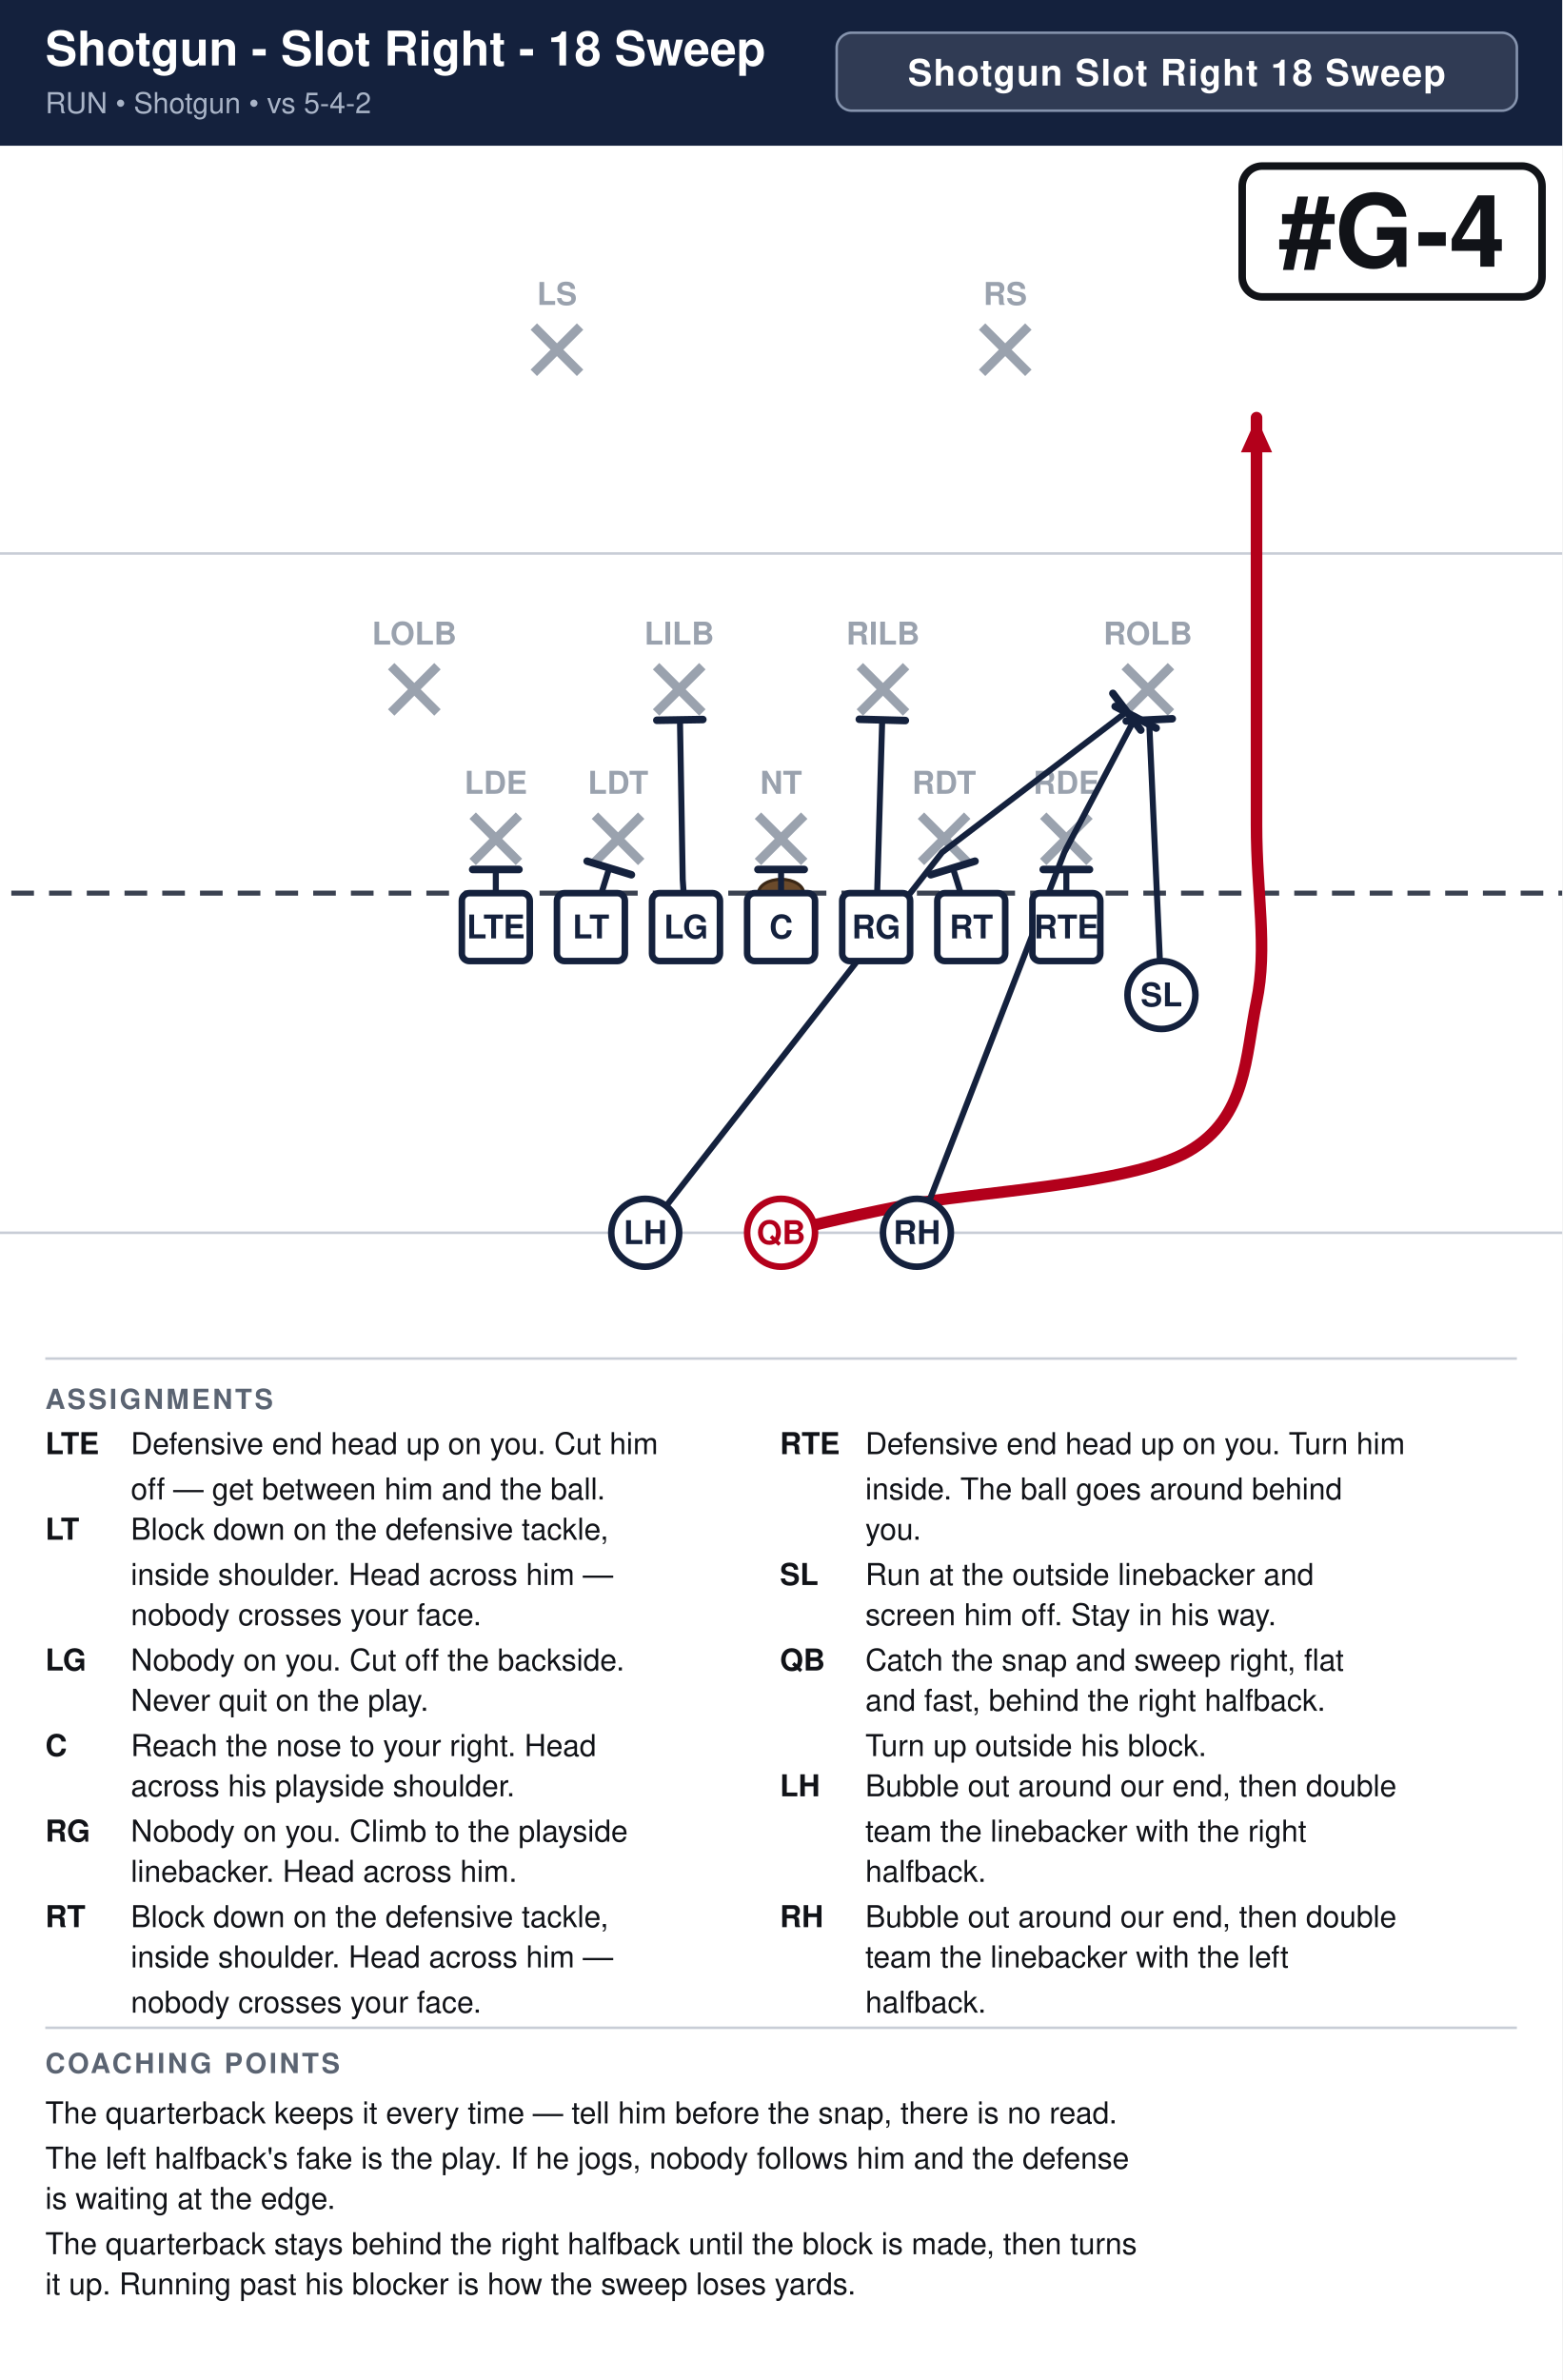
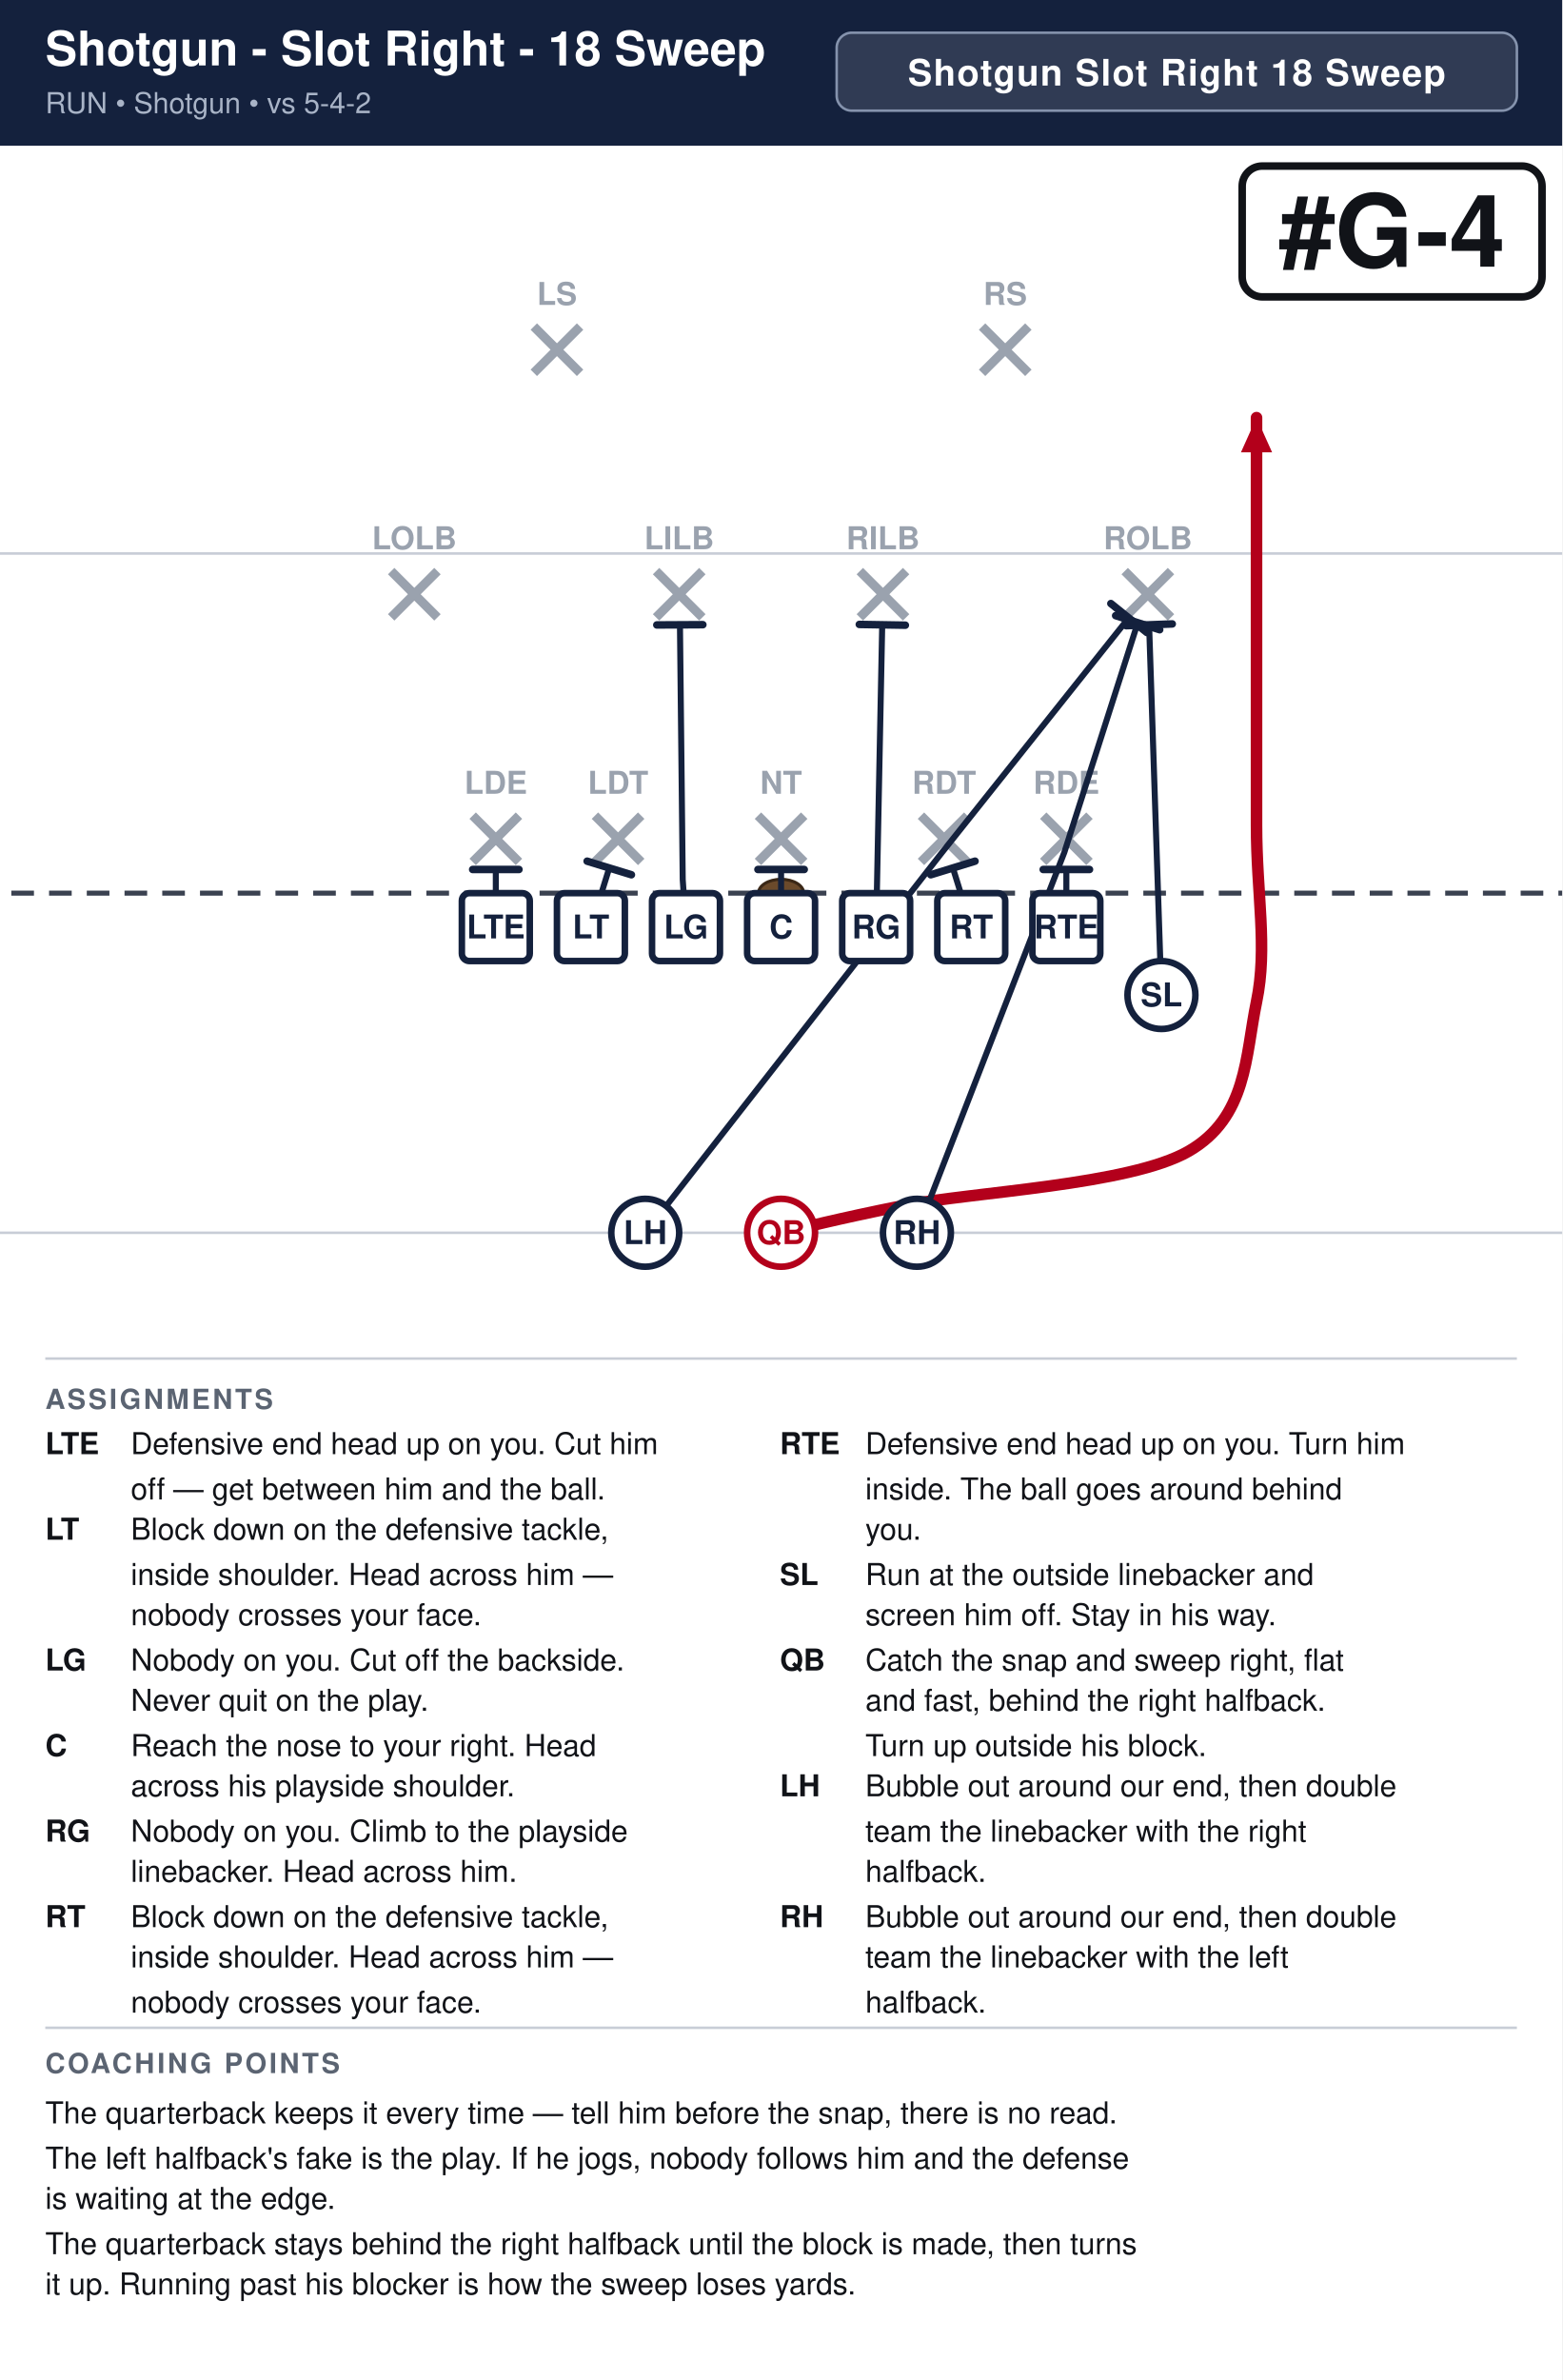
<svg xmlns="http://www.w3.org/2000/svg" width="621" height="946" viewBox="0 0 621 946" font-family="Segoe UI, Helvetica, Arial, sans-serif">
  <rect width="100%" height="100%" fill="#ffffff" />
  <rect x="0" y="0" width="621" height="58" fill="#14213d" />
  <text x="18" y="26" font-size="19.0" font-weight="700" fill="#ffffff">Shotgun - Slot Right - 18 Sweep</text>
  <text x="18" y="45" font-size="11.5" fill="#a9b4c7">RUN  •  Shotgun  •  vs 5-4-2</text>
  <rect x="332.6" y="13" width="270.4" height="31" rx="6" fill="#ffffff" fill-opacity="0.12" stroke="#8593ad" stroke-width="1" />
  <text x="467.8" y="34" text-anchor="middle" font-size="14.5" font-weight="700" fill="#ffffff" letter-spacing="0.5">Shotgun Slot Right 18 Sweep</text>
  <clipPath id="fieldclip">
    <rect x="0" y="58" width="621" height="472" />
  </clipPath>
  <g clip-path="url(#fieldclip)">
    <g transform="translate(-40.5,31.0)">
      <rect x="0" y="0" width="702" height="513" fill="#ffffff" />
      <line x1="0" y1="459.0" x2="702" y2="459.0" stroke="#c8cdd6" stroke-width="1" />
      <line x1="0" y1="189.0" x2="702" y2="189.0" stroke="#c8cdd6" stroke-width="1" />
      <line x1="0" y1="324.0" x2="702" y2="324.0" stroke="#3a4150" stroke-width="2" stroke-dasharray="9 6" />
      <ellipse cx="351.0" cy="324.0" rx="9" ry="5.5" fill="#6b4a2b" stroke="#3a2716" stroke-width="1.2" />
      <line x1="228.4" y1="293.2" x2="246.8" y2="311.6" stroke="#9aa2ae" stroke-width="3.6" />
      <line x1="246.8" y1="293.2" x2="228.4" y2="311.6" stroke="#9aa2ae" stroke-width="3.6" />
      <text x="237.6" y="284.5" text-anchor="middle" font-size="12.5" fill="#9aa2ae" font-weight="600">LDE</text>
      <line x1="277.0" y1="293.2" x2="295.4" y2="311.6" stroke="#9aa2ae" stroke-width="3.6" />
      <line x1="295.4" y1="293.2" x2="277.0" y2="311.6" stroke="#9aa2ae" stroke-width="3.6" />
      <text x="286.2" y="284.5" text-anchor="middle" font-size="12.5" fill="#9aa2ae" font-weight="600">LDT</text>
      <line x1="341.8" y1="293.2" x2="360.2" y2="311.6" stroke="#9aa2ae" stroke-width="3.6" />
      <line x1="360.2" y1="293.2" x2="341.8" y2="311.6" stroke="#9aa2ae" stroke-width="3.6" />
      <text x="351.0" y="284.5" text-anchor="middle" font-size="12.5" fill="#9aa2ae" font-weight="600">NT</text>
      <line x1="406.6" y1="293.2" x2="425.0" y2="311.6" stroke="#9aa2ae" stroke-width="3.6" />
      <line x1="425.0" y1="293.2" x2="406.6" y2="311.6" stroke="#9aa2ae" stroke-width="3.6" />
      <text x="415.8" y="284.5" text-anchor="middle" font-size="12.5" fill="#9aa2ae" font-weight="600">RDT</text>
      <line x1="455.2" y1="293.2" x2="473.6" y2="311.6" stroke="#9aa2ae" stroke-width="3.6" />
      <line x1="473.6" y1="293.2" x2="455.2" y2="311.6" stroke="#9aa2ae" stroke-width="3.6" />
      <text x="464.4" y="284.5" text-anchor="middle" font-size="12.5" fill="#9aa2ae" font-weight="600">RDE</text>
-       <line x1="196.0" y1="233.8" x2="214.4" y2="252.2" stroke="#9aa2ae" stroke-width="3.6" />
-       <line x1="214.4" y1="233.8" x2="196.0" y2="252.2" stroke="#9aa2ae" stroke-width="3.6" />
-       <text x="205.2" y="225.2" text-anchor="middle" font-size="12.5" fill="#9aa2ae" font-weight="600">LOLB</text>
-       <line x1="301.3" y1="233.8" x2="319.7" y2="252.2" stroke="#9aa2ae" stroke-width="3.6" />
-       <line x1="319.7" y1="233.8" x2="301.3" y2="252.2" stroke="#9aa2ae" stroke-width="3.6" />
-       <text x="310.5" y="225.2" text-anchor="middle" font-size="12.5" fill="#9aa2ae" font-weight="600">LILB</text>
-       <line x1="382.3" y1="233.8" x2="400.7" y2="252.2" stroke="#9aa2ae" stroke-width="3.6" />
-       <line x1="400.7" y1="233.8" x2="382.3" y2="252.2" stroke="#9aa2ae" stroke-width="3.6" />
-       <text x="391.5" y="225.2" text-anchor="middle" font-size="12.5" fill="#9aa2ae" font-weight="600">RILB</text>
-       <line x1="487.6" y1="233.8" x2="506.0" y2="252.2" stroke="#9aa2ae" stroke-width="3.6" />
-       <line x1="506.0" y1="233.8" x2="487.6" y2="252.2" stroke="#9aa2ae" stroke-width="3.6" />
-       <text x="496.8" y="225.2" text-anchor="middle" font-size="12.5" fill="#9aa2ae" font-weight="600">ROLB</text>
+       <line x1="196.0" y1="196.0" x2="214.4" y2="214.4" stroke="#9aa2ae" stroke-width="3.6" />
+       <line x1="214.4" y1="196.0" x2="196.0" y2="214.4" stroke="#9aa2ae" stroke-width="3.6" />
+       <text x="205.2" y="187.3" text-anchor="middle" font-size="12.5" fill="#9aa2ae" font-weight="600">LOLB</text>
+       <line x1="301.3" y1="196.0" x2="319.7" y2="214.4" stroke="#9aa2ae" stroke-width="3.6" />
+       <line x1="319.7" y1="196.0" x2="301.3" y2="214.4" stroke="#9aa2ae" stroke-width="3.6" />
+       <text x="310.5" y="187.3" text-anchor="middle" font-size="12.5" fill="#9aa2ae" font-weight="600">LILB</text>
+       <line x1="382.3" y1="196.0" x2="400.7" y2="214.4" stroke="#9aa2ae" stroke-width="3.6" />
+       <line x1="400.7" y1="196.0" x2="382.3" y2="214.4" stroke="#9aa2ae" stroke-width="3.6" />
+       <text x="391.5" y="187.3" text-anchor="middle" font-size="12.5" fill="#9aa2ae" font-weight="600">RILB</text>
+       <line x1="487.6" y1="196.0" x2="506.0" y2="214.4" stroke="#9aa2ae" stroke-width="3.6" />
+       <line x1="506.0" y1="196.0" x2="487.6" y2="214.4" stroke="#9aa2ae" stroke-width="3.6" />
+       <text x="496.8" y="187.3" text-anchor="middle" font-size="12.5" fill="#9aa2ae" font-weight="600">ROLB</text>
      <line x1="252.7" y1="98.8" x2="271.1" y2="117.2" stroke="#9aa2ae" stroke-width="3.6" />
      <line x1="271.1" y1="98.8" x2="252.7" y2="117.2" stroke="#9aa2ae" stroke-width="3.6" />
      <text x="261.9" y="90.2" text-anchor="middle" font-size="12.5" fill="#9aa2ae" font-weight="600">LS</text>
      <line x1="430.9" y1="98.8" x2="449.3" y2="117.2" stroke="#9aa2ae" stroke-width="3.6" />
      <line x1="449.3" y1="98.8" x2="430.9" y2="117.2" stroke="#9aa2ae" stroke-width="3.6" />
      <text x="440.1" y="90.2" text-anchor="middle" font-size="12.5" fill="#9aa2ae" font-weight="600">RS</text>
      <path d="M237.6,337.5 L237.6,314.6" fill="none" stroke="#14213d" stroke-width="2.4" stroke-linecap="round" stroke-linejoin="round" />
      <line x1="228.4" y1="314.6" x2="246.8" y2="314.6" stroke="#14213d" stroke-width="3.0" stroke-linecap="round" />
      <path d="M275.4,337.5 L282.7,314.0" fill="none" stroke="#14213d" stroke-width="2.4" stroke-linecap="round" stroke-linejoin="round" />
      <line x1="273.9" y1="311.3" x2="291.5" y2="316.7" stroke="#14213d" stroke-width="3.0" stroke-linecap="round" />
-       <path d="M313.2,337.5 L311.9,318.6 L310.8,255.1" fill="none" stroke="#14213d" stroke-width="2.4" stroke-linecap="round" stroke-linejoin="round" />
-       <line x1="301.6" y1="255.3" x2="319.9" y2="255.0" stroke="#14213d" stroke-width="3.0" stroke-linecap="round" />
+       <path d="M313.2,337.5 L311.9,318.6 L310.8,217.4" fill="none" stroke="#14213d" stroke-width="2.4" stroke-linecap="round" stroke-linejoin="round" />
+       <line x1="301.6" y1="217.4" x2="319.9" y2="217.3" stroke="#14213d" stroke-width="3.0" stroke-linecap="round" />
      <path d="M351.0,337.5 L351.0,314.6" fill="none" stroke="#14213d" stroke-width="2.4" stroke-linecap="round" stroke-linejoin="round" />
      <line x1="341.8" y1="314.6" x2="360.2" y2="314.6" stroke="#14213d" stroke-width="3.0" stroke-linecap="round" />
-       <path d="M388.8,337.5 L391.2,255.1" fill="none" stroke="#14213d" stroke-width="2.4" stroke-linecap="round" stroke-linejoin="round" />
-       <line x1="382.1" y1="254.9" x2="400.4" y2="255.4" stroke="#14213d" stroke-width="3.0" stroke-linecap="round" />
+       <path d="M388.8,337.5 L391.2,217.4" fill="none" stroke="#14213d" stroke-width="2.4" stroke-linecap="round" stroke-linejoin="round" />
+       <line x1="382.1" y1="217.2" x2="400.4" y2="217.5" stroke="#14213d" stroke-width="3.0" stroke-linecap="round" />
      <path d="M426.6,337.5 L419.3,314.0" fill="none" stroke="#14213d" stroke-width="2.4" stroke-linecap="round" stroke-linejoin="round" />
      <line x1="410.5" y1="316.7" x2="428.1" y2="311.3" stroke="#14213d" stroke-width="3.0" stroke-linecap="round" />
      <path d="M464.4,337.5 L464.4,314.6" fill="none" stroke="#14213d" stroke-width="2.4" stroke-linecap="round" stroke-linejoin="round" />
      <line x1="455.2" y1="314.6" x2="473.6" y2="314.6" stroke="#14213d" stroke-width="3.0" stroke-linecap="round" />
-       <path d="M502.2,364.5 L497.3,255.1" fill="none" stroke="#14213d" stroke-width="2.4" stroke-linecap="round" stroke-linejoin="round" />
-       <line x1="488.2" y1="255.6" x2="506.5" y2="254.7" stroke="#14213d" stroke-width="3.0" stroke-linecap="round" />
+       <path d="M502.2,364.5 L497.3,217.4" fill="none" stroke="#14213d" stroke-width="2.4" stroke-linecap="round" stroke-linejoin="round" />
+       <line x1="488.2" y1="217.7" x2="506.5" y2="217.0" stroke="#14213d" stroke-width="3.0" stroke-linecap="round" />
      <path d="M351.0,459.0 C359.1,457.2 372.6,453.6 399.6,448.2 C426.6,442.8 489.6,440.1 513.0,426.6 C536.4,413.1 535.5,388.8 540.0,367.2 C544.5,345.6 540.0,324.4 540.0,297.0 C540.0,269.6 540.0,229.5 540.0,202.5 C540.0,175.5 540.0,146.2 540.0,135.0" fill="none" stroke="#b3001b" stroke-width="4.6" stroke-linecap="round" stroke-linejoin="round" />
      <polygon points="540.0,135.0 546.2,148.8 533.8,148.8" fill="#b3001b" />
-       <path d="M297.0,459.0 L415.0,307.8 L488.4,251.9" fill="none" stroke="#14213d" stroke-width="2.4" stroke-linecap="round" stroke-linejoin="round" />
-       <line x1="482.9" y1="244.6" x2="494.0" y2="259.2" stroke="#14213d" stroke-width="3.0" stroke-linecap="round" />
-       <path d="M405.0,459.0 L463.6,307.8 L491.9,254.1" fill="none" stroke="#14213d" stroke-width="2.4" stroke-linecap="round" stroke-linejoin="round" />
-       <line x1="483.8" y1="249.8" x2="500.1" y2="258.4" stroke="#14213d" stroke-width="3.0" stroke-linecap="round" />
+       <path d="M297.0,459.0 L415.0,307.8 L489.2,214.6" fill="none" stroke="#14213d" stroke-width="2.4" stroke-linecap="round" stroke-linejoin="round" />
+       <line x1="482.1" y1="208.9" x2="496.4" y2="220.4" stroke="#14213d" stroke-width="3.0" stroke-linecap="round" />
+       <path d="M405.0,459.0 L463.6,307.8 L492.8,216.5" fill="none" stroke="#14213d" stroke-width="2.4" stroke-linecap="round" stroke-linejoin="round" />
+       <line x1="484.0" y1="213.7" x2="501.5" y2="219.3" stroke="#14213d" stroke-width="3.0" stroke-linecap="round" />
      <rect x="224.1" y="324.0" width="27.0" height="27.0" rx="3" fill="#ffffff" stroke="#14213d" stroke-width="2.6" />
      <text x="237.6" y="342.0" text-anchor="middle" font-size="13" font-weight="700" fill="#14213d">LTE</text>
      <rect x="261.9" y="324.0" width="27.0" height="27.0" rx="3" fill="#ffffff" stroke="#14213d" stroke-width="2.6" />
      <text x="275.4" y="342.0" text-anchor="middle" font-size="13" font-weight="700" fill="#14213d">LT</text>
      <rect x="299.7" y="324.0" width="27.0" height="27.0" rx="3" fill="#ffffff" stroke="#14213d" stroke-width="2.6" />
      <text x="313.2" y="342.0" text-anchor="middle" font-size="13" font-weight="700" fill="#14213d">LG</text>
      <rect x="337.5" y="324.0" width="27.0" height="27.0" rx="3" fill="#ffffff" stroke="#14213d" stroke-width="2.6" />
      <text x="351.0" y="342.0" text-anchor="middle" font-size="13" font-weight="700" fill="#14213d">C</text>
      <rect x="375.3" y="324.0" width="27.0" height="27.0" rx="3" fill="#ffffff" stroke="#14213d" stroke-width="2.6" />
      <text x="388.8" y="342.0" text-anchor="middle" font-size="13" font-weight="700" fill="#14213d">RG</text>
      <rect x="413.1" y="324.0" width="27.0" height="27.0" rx="3" fill="#ffffff" stroke="#14213d" stroke-width="2.6" />
      <text x="426.6" y="342.0" text-anchor="middle" font-size="13" font-weight="700" fill="#14213d">RT</text>
      <rect x="450.9" y="324.0" width="27.0" height="27.0" rx="3" fill="#ffffff" stroke="#14213d" stroke-width="2.6" />
      <text x="464.4" y="342.0" text-anchor="middle" font-size="13" font-weight="700" fill="#14213d">RTE</text>
      <circle cx="502.2" cy="364.5" r="13.5" fill="#ffffff" stroke="#14213d" stroke-width="2.6" />
      <text x="502.2" y="369.0" text-anchor="middle" font-size="13" font-weight="700" fill="#14213d">SL</text>
      <circle cx="351.0" cy="459.0" r="13.5" fill="#ffffff" stroke="#b3001b" stroke-width="2.6" />
      <text x="351.0" y="463.5" text-anchor="middle" font-size="13" font-weight="700" fill="#b3001b">QB</text>
      <circle cx="297.0" cy="459.0" r="13.5" fill="#ffffff" stroke="#14213d" stroke-width="2.6" />
      <text x="297.0" y="463.5" text-anchor="middle" font-size="13" font-weight="700" fill="#14213d">LH</text>
      <circle cx="405.0" cy="459.0" r="13.5" fill="#ffffff" stroke="#14213d" stroke-width="2.6" />
      <text x="405.0" y="463.5" text-anchor="middle" font-size="13" font-weight="700" fill="#14213d">RH</text>
      <rect x="534.3" y="35.0" width="119.2" height="52.0" rx="8" fill="#ffffff" stroke="#111318" stroke-width="3" />
      <text x="593.9" y="75.0" text-anchor="middle" font-size="40" font-weight="800" fill="#111318">#G-4</text>
    </g>
  </g>
  <line x1="18" y1="540" x2="603" y2="540" stroke="#c8cdd6" stroke-width="1" />
  <text x="18" y="560" font-size="11" font-weight="700" fill="#5b6472" letter-spacing="1">ASSIGNMENTS</text>
  <text x="18" y="578" font-size="12" font-weight="700" fill="#111318">LTE</text>
  <text x="52" y="578" font-size="12" fill="#111318">Defensive end head up on you. Cut him</text>
  <text x="52" y="596" font-size="12" fill="#111318">off — get between him and the ball.</text>
  <text x="18" y="612" font-size="12" font-weight="700" fill="#111318">LT</text>
  <text x="52" y="612" font-size="12" fill="#111318">Block down on the defensive tackle,</text>
  <text x="52" y="630" font-size="12" fill="#111318">inside shoulder. Head across him —</text>
  <text x="52" y="646" font-size="12" fill="#111318">nobody crosses your face.</text>
  <text x="18" y="664" font-size="12" font-weight="700" fill="#111318">LG</text>
  <text x="52" y="664" font-size="12" fill="#111318">Nobody on you. Cut off the backside.</text>
  <text x="52" y="680" font-size="12" fill="#111318">Never quit on the play.</text>
  <text x="18" y="698" font-size="12" font-weight="700" fill="#111318">C</text>
  <text x="52" y="698" font-size="12" fill="#111318">Reach the nose to your right. Head</text>
  <text x="52" y="714" font-size="12" fill="#111318">across his playside shoulder.</text>
  <text x="18" y="732" font-size="12" font-weight="700" fill="#111318">RG</text>
  <text x="52" y="732" font-size="12" fill="#111318">Nobody on you. Climb to the playside</text>
  <text x="52" y="748" font-size="12" fill="#111318">linebacker. Head across him.</text>
  <text x="18" y="766" font-size="12" font-weight="700" fill="#111318">RT</text>
  <text x="52" y="766" font-size="12" fill="#111318">Block down on the defensive tackle,</text>
  <text x="52" y="782" font-size="12" fill="#111318">inside shoulder. Head across him —</text>
  <text x="52" y="800" font-size="12" fill="#111318">nobody crosses your face.</text>
  <text x="310" y="578" font-size="12" font-weight="700" fill="#111318">RTE</text>
  <text x="344" y="578" font-size="12" fill="#111318">Defensive end head up on you. Turn him</text>
  <text x="344" y="596" font-size="12" fill="#111318">inside. The ball goes around behind</text>
  <text x="344" y="612" font-size="12" fill="#111318">you.</text>
  <text x="310" y="630" font-size="12" font-weight="700" fill="#111318">SL</text>
  <text x="344" y="630" font-size="12" fill="#111318">Run at the outside linebacker and</text>
  <text x="344" y="646" font-size="12" fill="#111318">screen him off. Stay in his way.</text>
  <text x="310" y="664" font-size="12" font-weight="700" fill="#111318">QB</text>
  <text x="344" y="664" font-size="12" fill="#111318">Catch the snap and sweep right, flat</text>
  <text x="344" y="680" font-size="12" fill="#111318">and fast, behind the right halfback.</text>
  <text x="344" y="698" font-size="12" fill="#111318">Turn up outside his block.</text>
  <text x="310" y="714" font-size="12" font-weight="700" fill="#111318">LH</text>
  <text x="344" y="714" font-size="12" fill="#111318">Bubble out around our end, then double</text>
  <text x="344" y="732" font-size="12" fill="#111318">team the linebacker with the right</text>
  <text x="344" y="748" font-size="12" fill="#111318">halfback.</text>
  <text x="310" y="766" font-size="12" font-weight="700" fill="#111318">RH</text>
  <text x="344" y="766" font-size="12" fill="#111318">Bubble out around our end, then double</text>
  <text x="344" y="782" font-size="12" fill="#111318">team the linebacker with the left</text>
  <text x="344" y="800" font-size="12" fill="#111318">halfback.</text>
  <line x1="18" y1="806" x2="603" y2="806" stroke="#c8cdd6" stroke-width="1" />
  <text x="18" y="824" font-size="11" font-weight="700" fill="#5b6472" letter-spacing="1">COACHING POINTS</text>
  <text x="18" y="844" font-size="12" fill="#111318">The quarterback keeps it every time — tell him before the snap, there is no read.</text>
  <text x="18" y="862" font-size="12" fill="#111318">The left halfback's fake is the play. If he jogs, nobody follows him and the defense</text>
  <text x="18" y="878" font-size="12" fill="#111318">is waiting at the edge.</text>
  <text x="18" y="896" font-size="12" fill="#111318">The quarterback stays behind the right halfback until the block is made, then turns</text>
  <text x="18" y="912" font-size="12" fill="#111318">it up. Running past his blocker is how the sweep loses yards.</text>
</svg>
